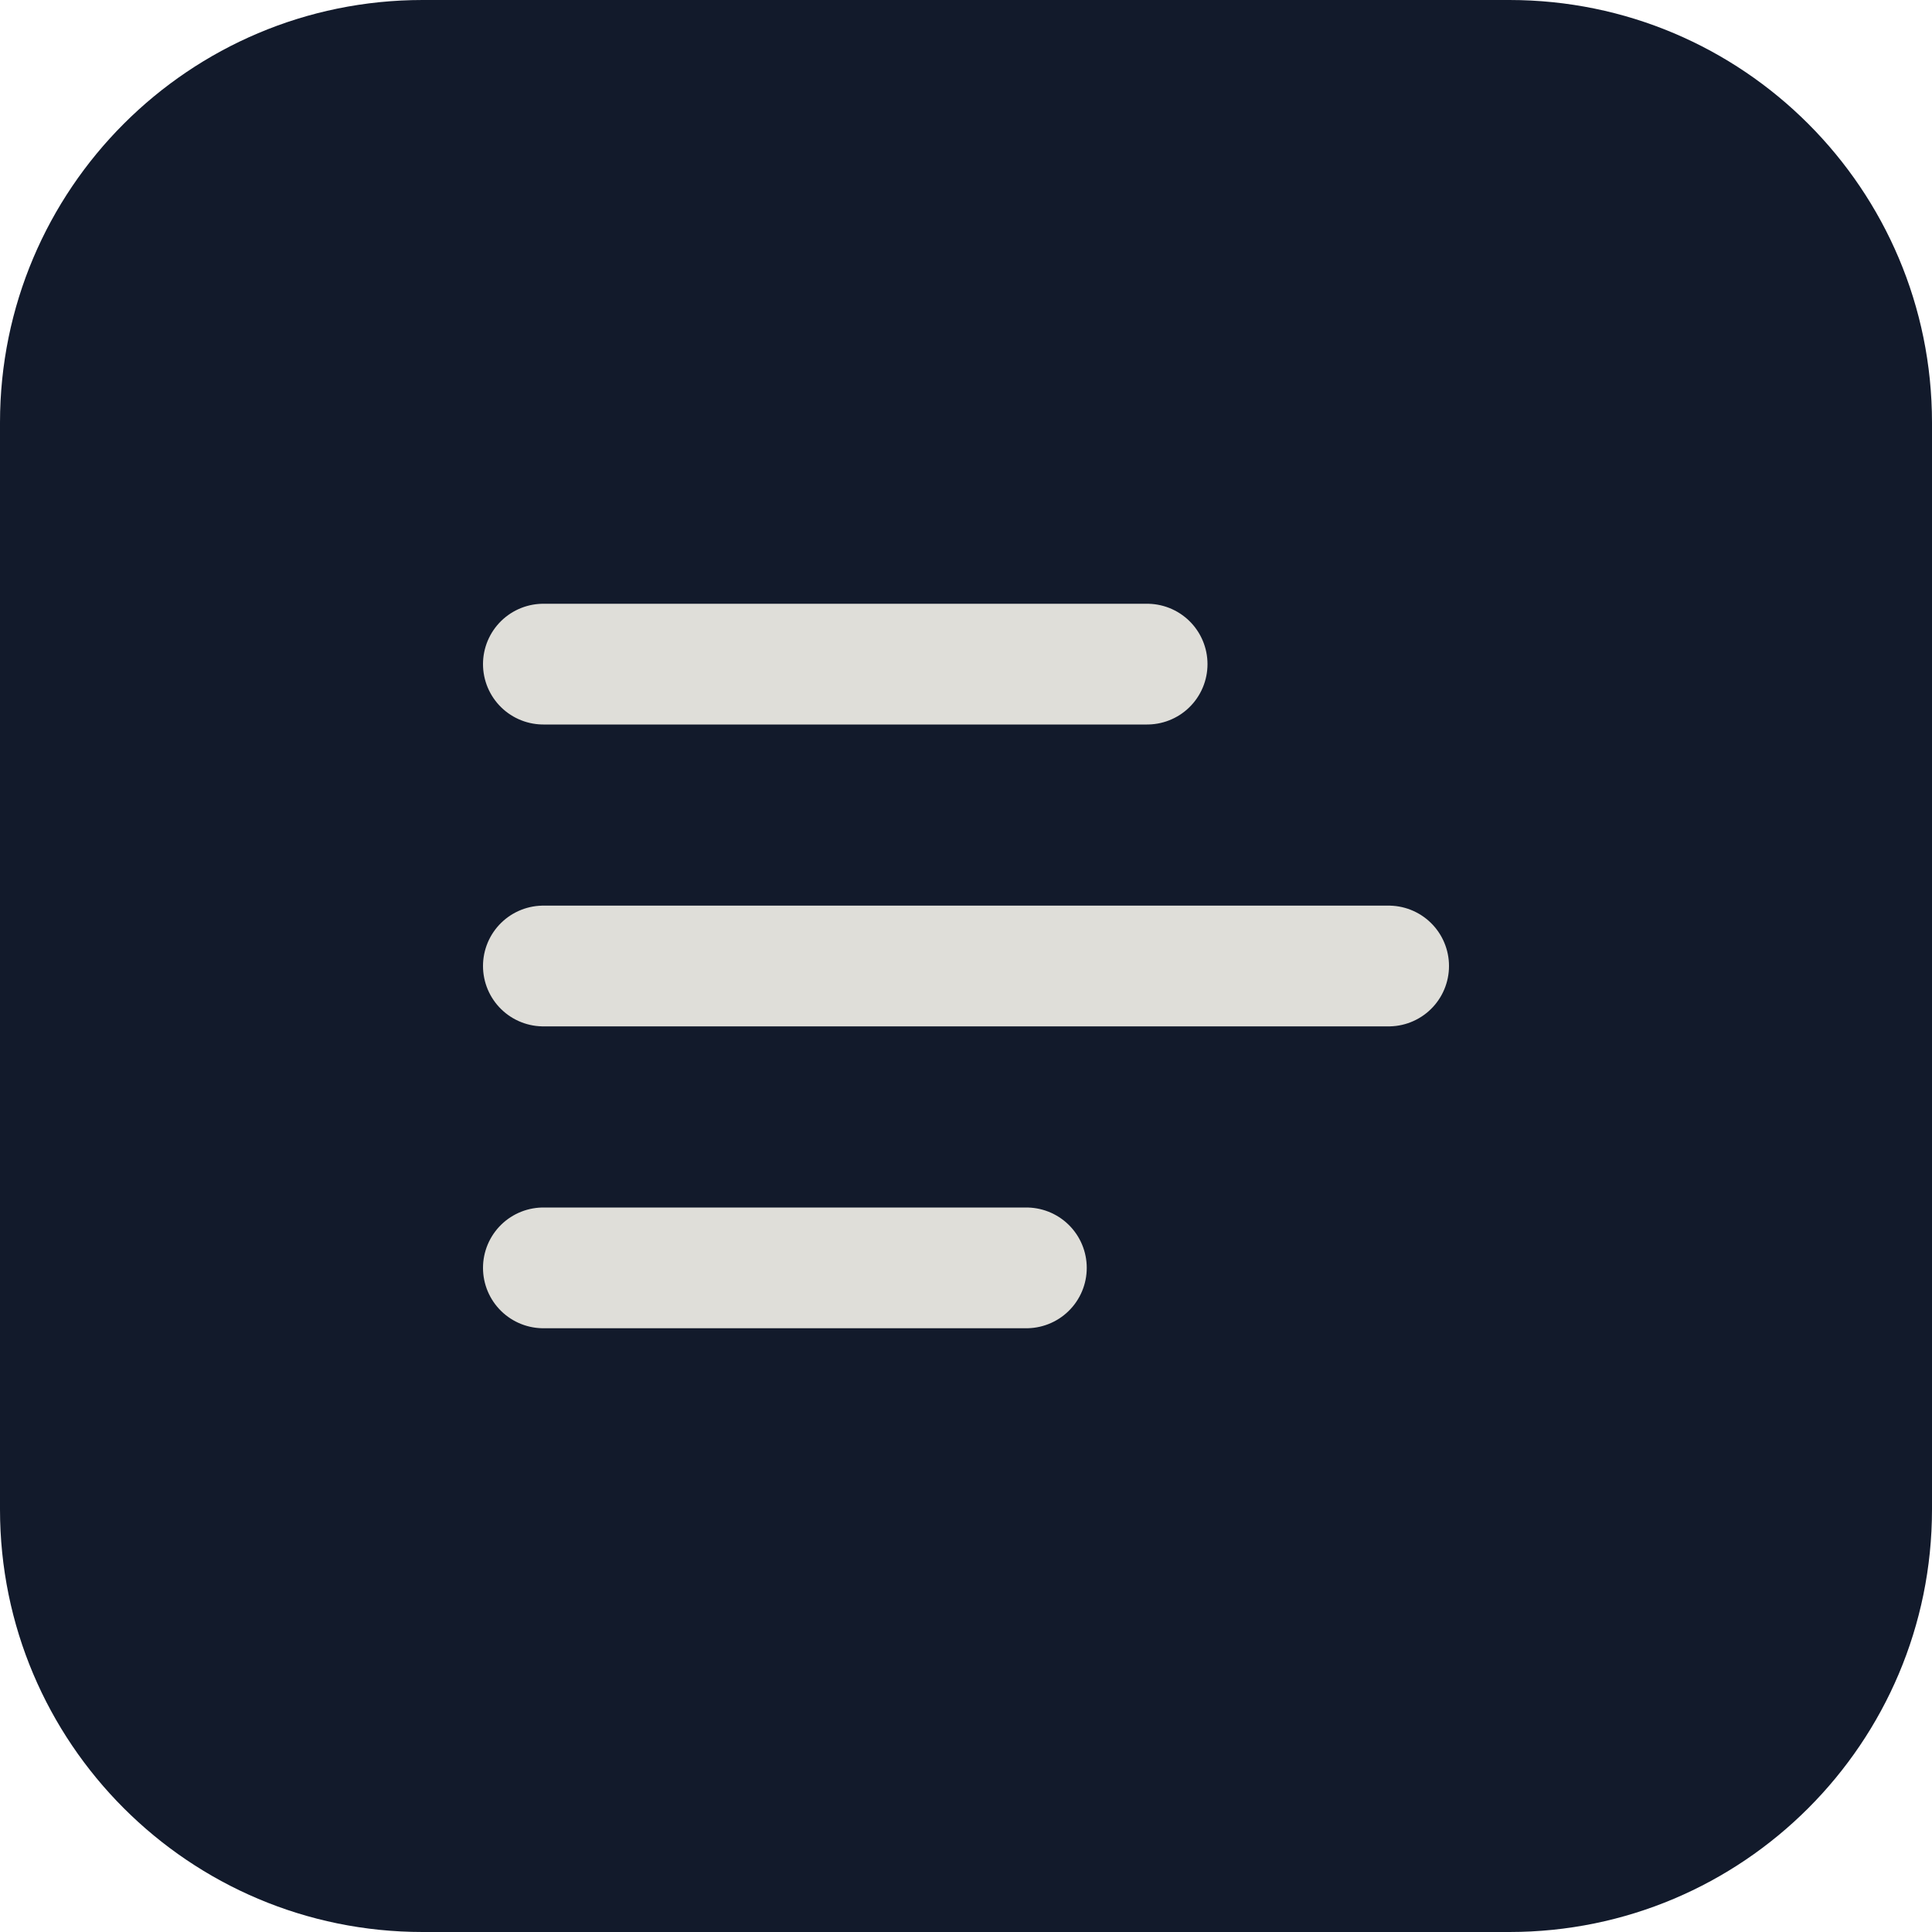
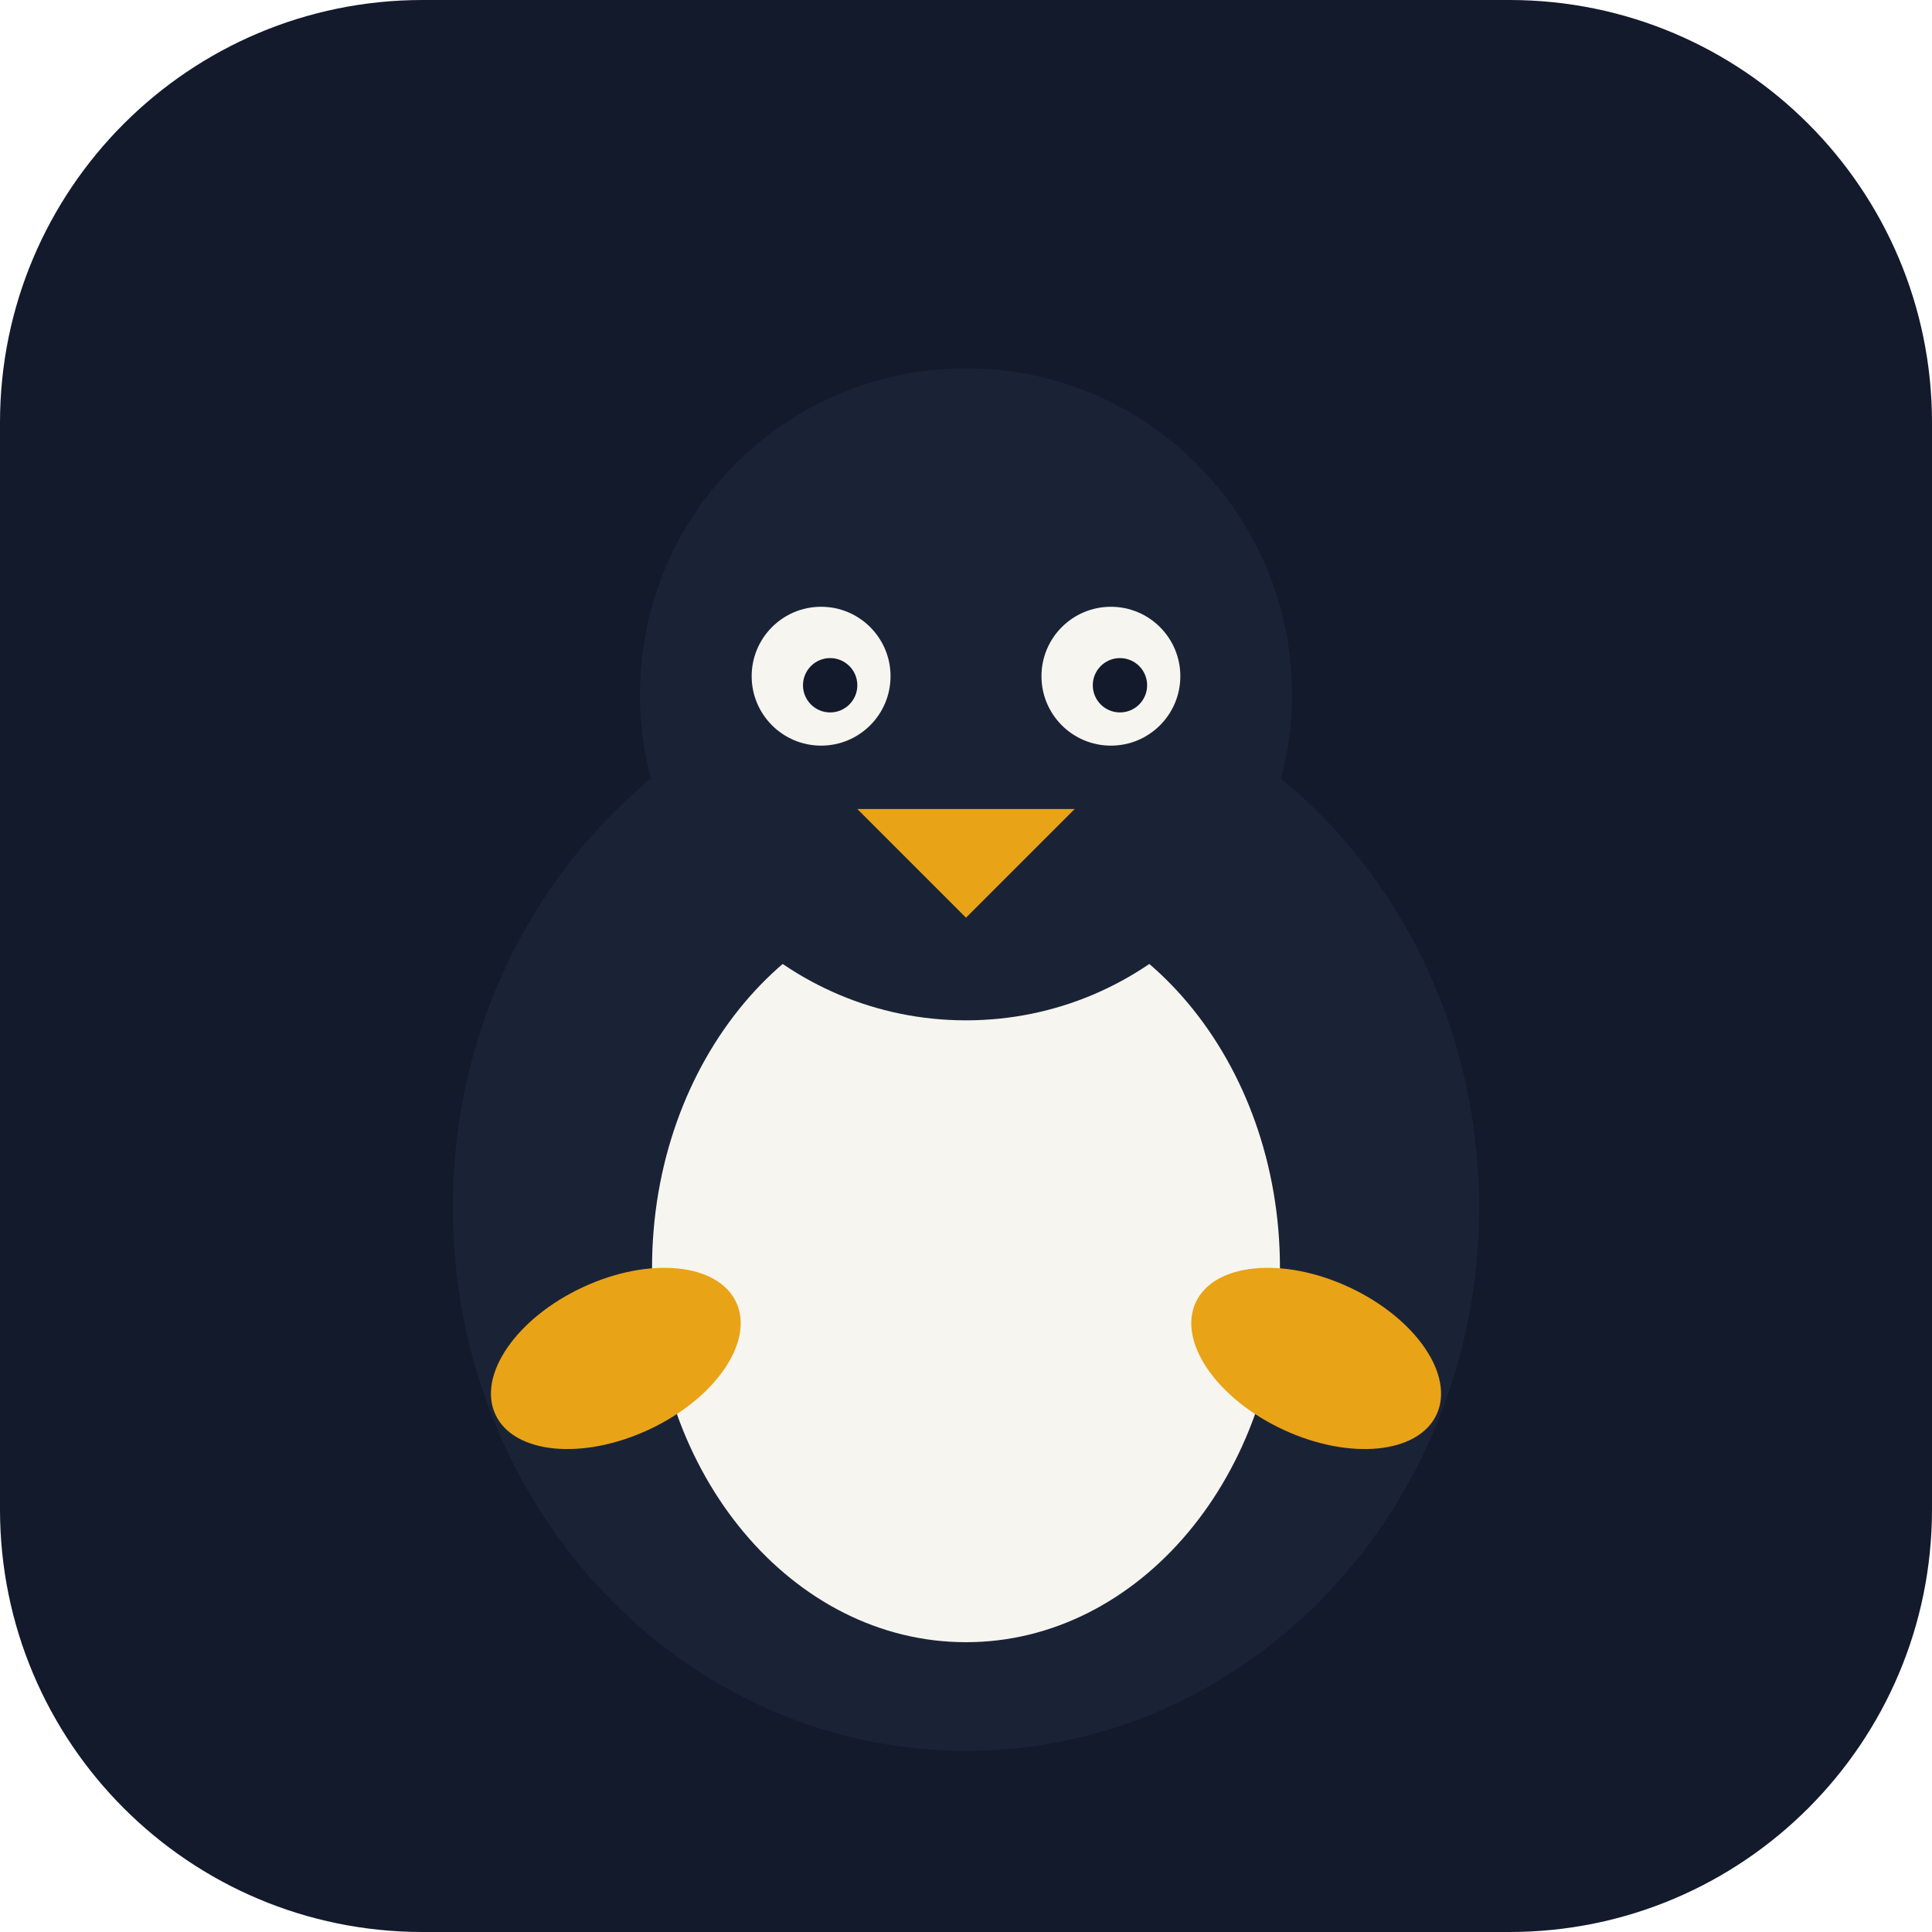
<svg xmlns="http://www.w3.org/2000/svg" viewBox="0 0 32 32">
  <rect width="32" height="32" rx="7" fill="#121a2b" />
-   <path d="M9 11h10M9 16h14M9 21h8" stroke="#dfded9" stroke-width="2" stroke-linecap="round" />
+   <ellipse cx="16" cy="20" rx="8.5" ry="9" fill="#1a2336" />
+   <ellipse cx="16" cy="21" rx="5.2" ry="6.2" fill="#f6f5f0" />
+   <circle cx="16" cy="11.5" r="5.4" fill="#1a2336" />
+   <circle cx="13.6" cy="11.2" r="1.15" fill="#f6f5f0" />
+   <circle cx="18.4" cy="11.2" r="1.15" fill="#f6f5f0" />
+   <circle cx="13.75" cy="11.35" r="0.45" fill="#121a2b" />
+   <circle cx="18.55" cy="11.35" r="0.45" fill="#121a2b" />
+   <path d="M14.2 13.4 L16 15.2 L17.8 13.4 Z" fill="#e8a317" />
+   <ellipse cx="10.2" cy="22.5" rx="2.2" ry="1.3" fill="#e8a317" transform="rotate(-25 10.2 22.5)" />
+   <ellipse cx="21.8" cy="22.5" rx="2.2" ry="1.3" fill="#e8a317" transform="rotate(25 21.8 22.5)" />
</svg>
